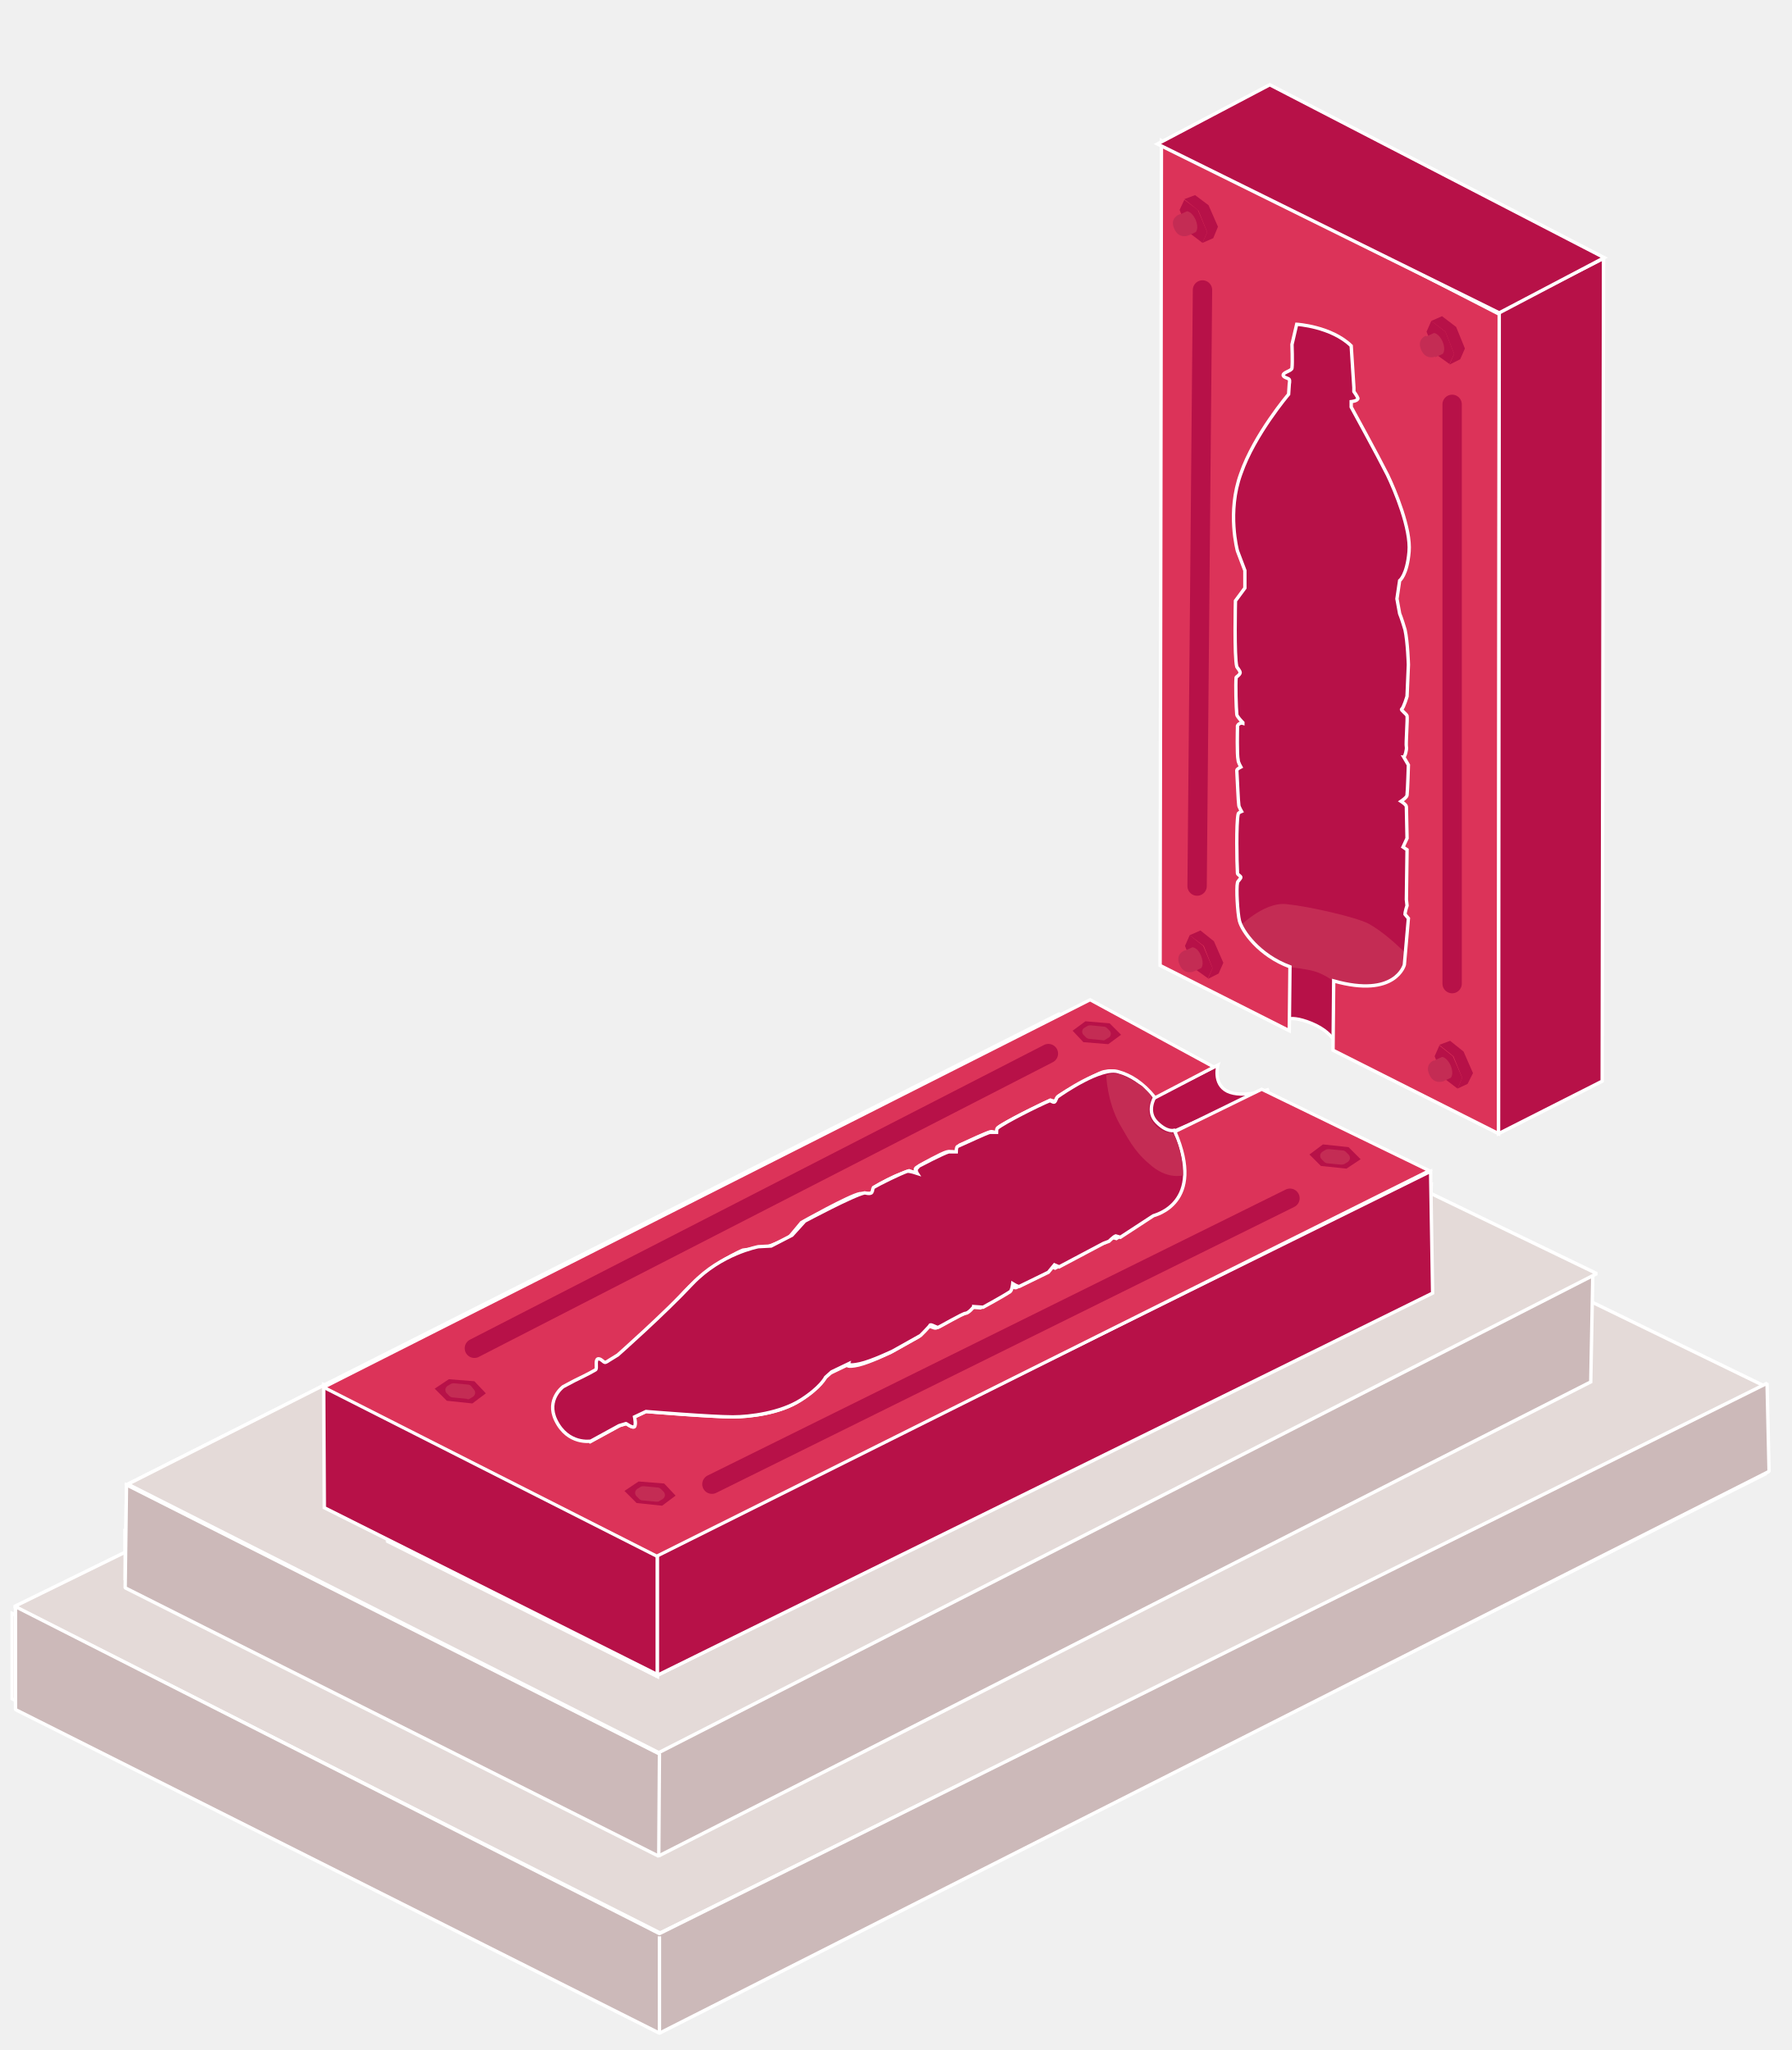
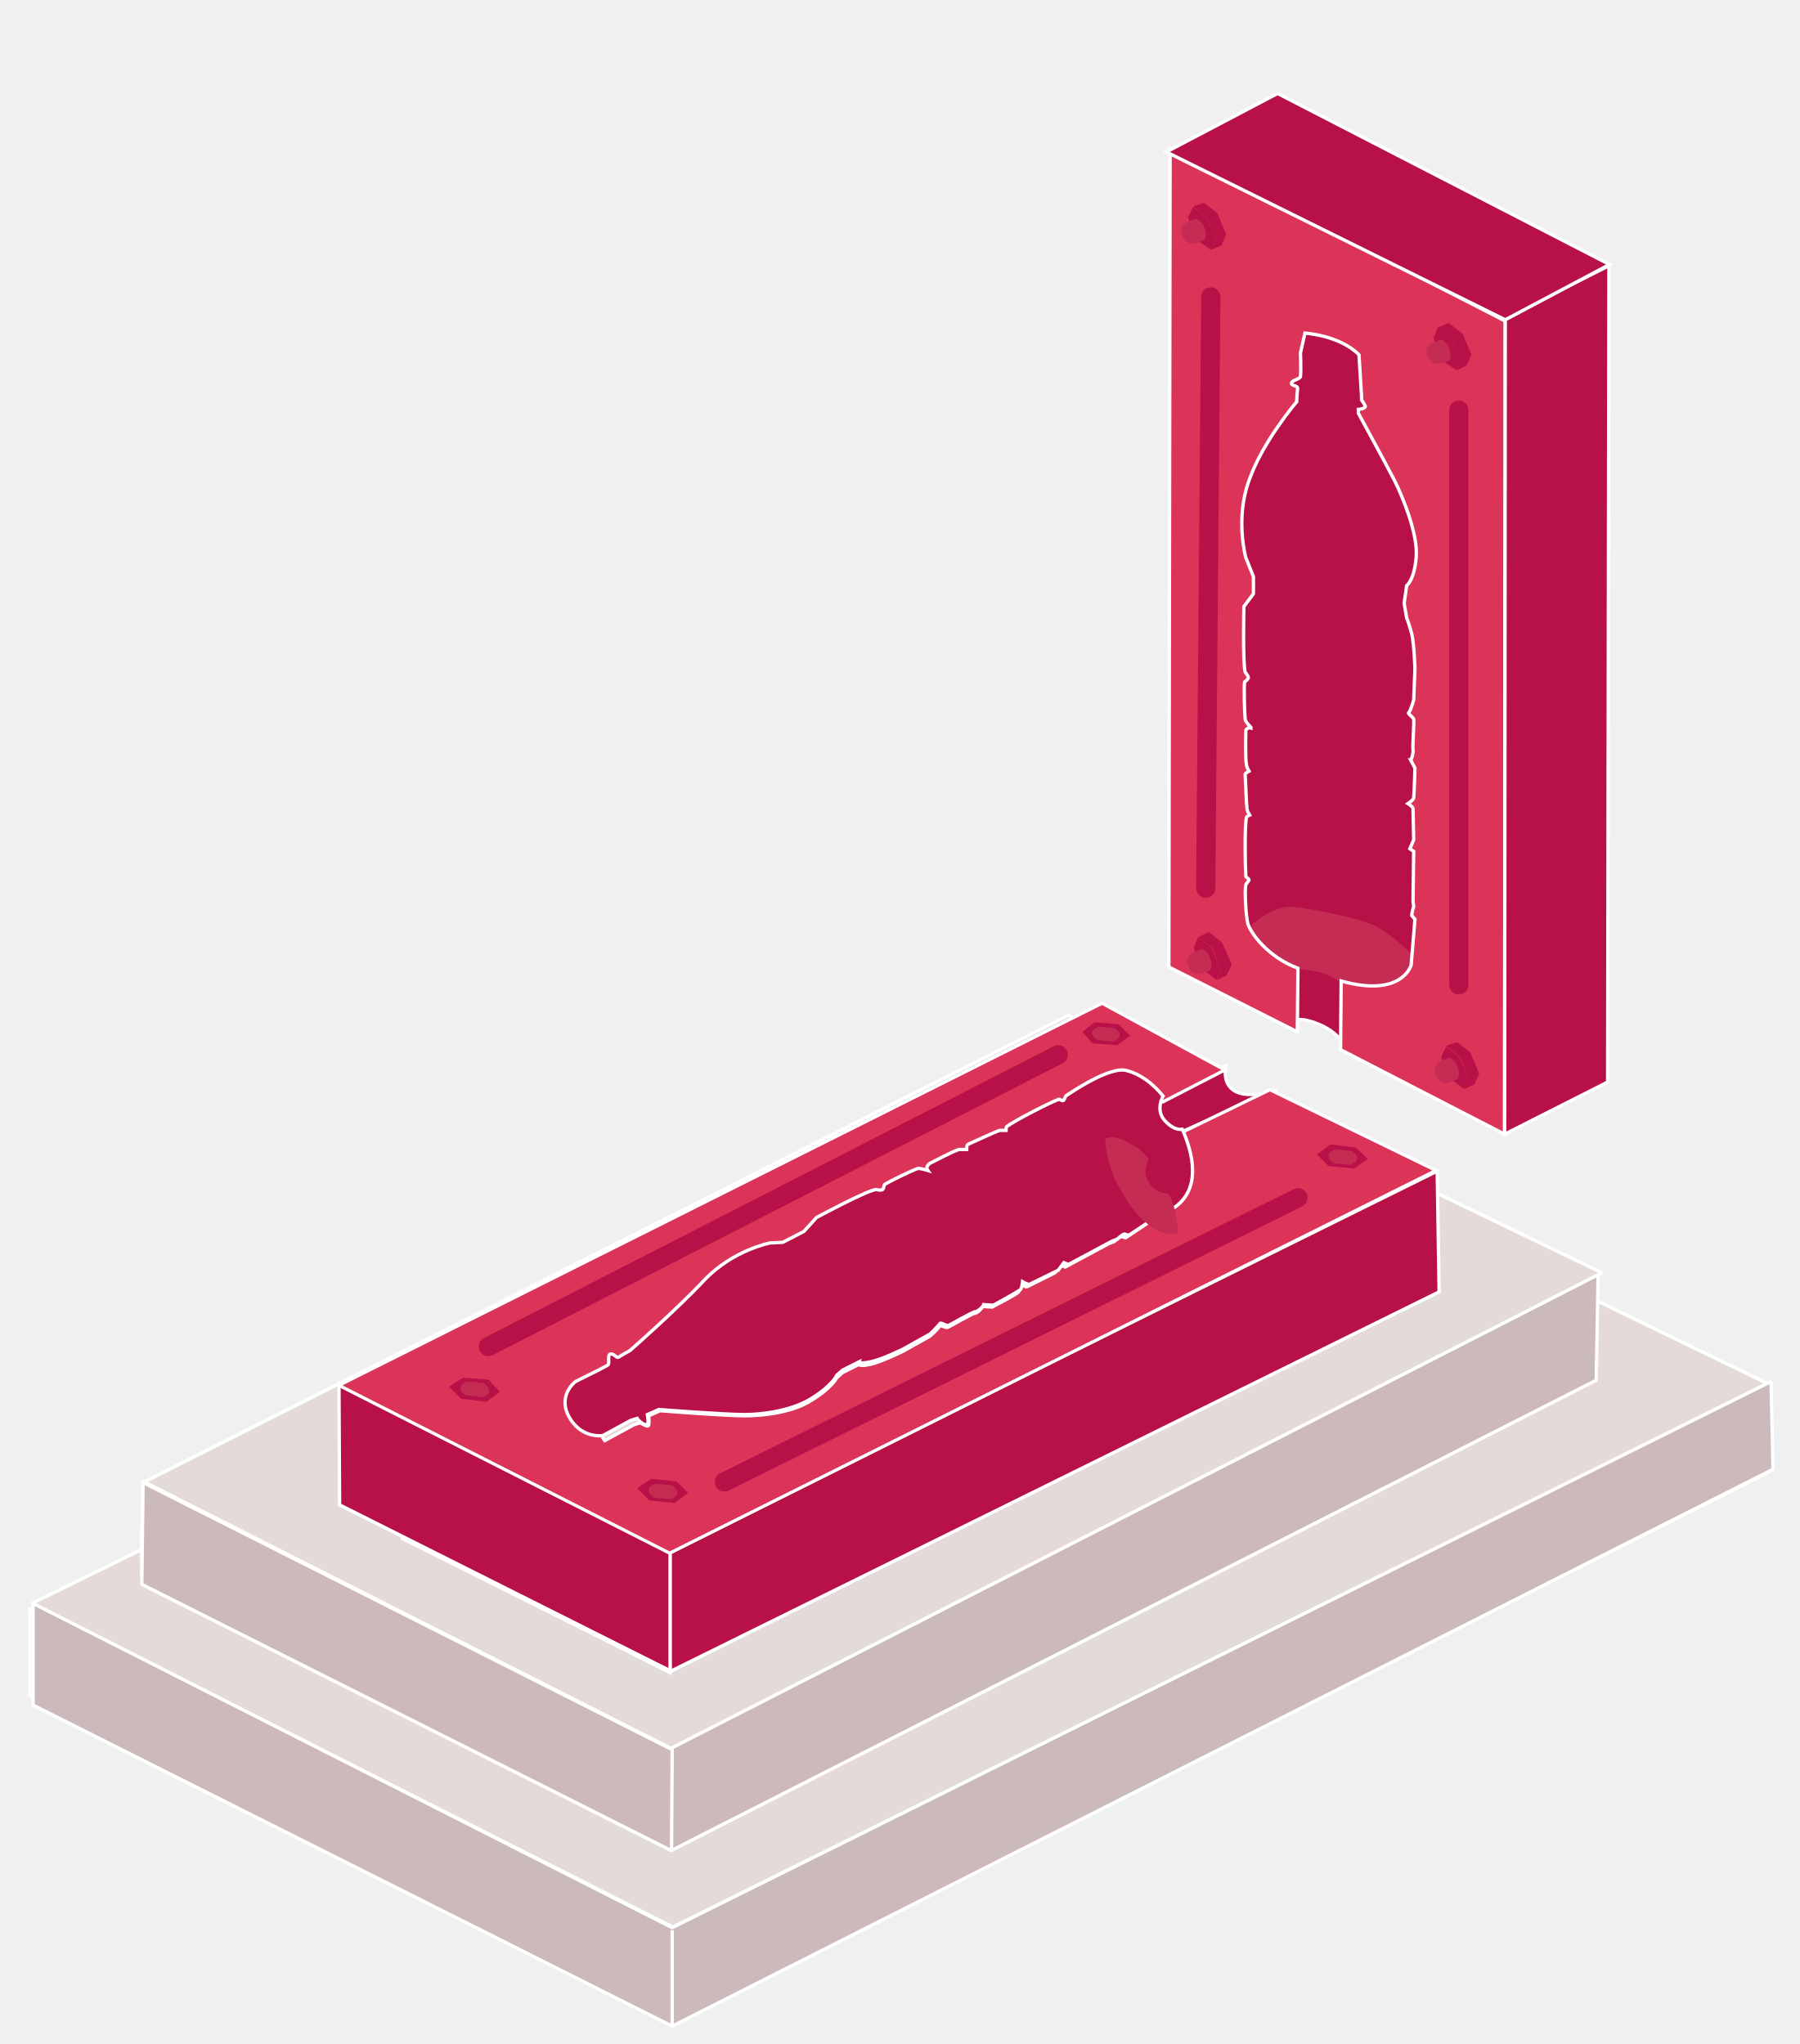
- <svg xmlns="http://www.w3.org/2000/svg" version="1.1" id="Layer_1" x="0px" y="0px" viewBox="0 0 266.2 304.7" style="enable-background:new 0 0 266.2 304.7;" xml:space="preserve">
+ <svg xmlns="http://www.w3.org/2000/svg" version="1.1" id="Layer_1" x="0px" y="0px" viewBox="0 0 283 321.5" style="enable-background:new 0 0 283 321.5;" xml:space="preserve">
  <style type="text/css">
- 	.st0{fill:none;stroke:#FFFFFF;stroke-width:0.5;stroke-linejoin:bevel;stroke-miterlimit:10;}
- 	.st1{fill:#CCB9B9;stroke:#FFFFFF;stroke-width:0.5;stroke-miterlimit:10;}
- 	.st2{fill:#E4DAD8;stroke:#FFFFFF;stroke-width:0.5;stroke-miterlimit:10;}
- 	.st3{fill:#E4DAD8;stroke:#FFFFFF;stroke-width:0.5;stroke-linejoin:bevel;stroke-miterlimit:10;}
- 	.st4{fill:#CCB9B9;stroke:#FFFFFF;stroke-width:0.5;stroke-linejoin:bevel;stroke-miterlimit:10;}
- 	.st5{fill:none;stroke:#FFFFFF;stroke-width:0.5;stroke-miterlimit:10;}
- 	.st6{fill:#DC3359;stroke:#FFFFFF;stroke-width:0.5;stroke-miterlimit:10;}
- 	.st7{fill:#C42C54;stroke:#FFFFFF;stroke-width:0.5;stroke-miterlimit:10;}
- 	.st8{fill:none;stroke:#FFFFFF;stroke-width:0.496;stroke-miterlimit:10;}
- 	.st9{fill:none;stroke:#C42C54;stroke-width:0.496;stroke-miterlimit:10;}
- 	.st10{fill:none;stroke:#B71148;stroke-width:0.496;stroke-linecap:round;stroke-miterlimit:10;}
+ 	.st0{fill:none;stroke:#FFFFFF;stroke-width:0.525;stroke-linejoin:bevel;stroke-miterlimit:10;}
+ 	.st1{fill:#CCB9B9;stroke:#FFFFFF;stroke-width:0.525;stroke-miterlimit:10;}
+ 	.st2{fill:#E4DAD8;stroke:#FFFFFF;stroke-width:0.525;stroke-miterlimit:10;}
+ 	.st3{fill:#E4DAD8;stroke:#FFFFFF;stroke-width:0.525;stroke-linejoin:bevel;stroke-miterlimit:10;}
+ 	.st4{fill:#CCB9B9;stroke:#FFFFFF;stroke-width:0.525;stroke-linejoin:bevel;stroke-miterlimit:10;}
+ 	.st5{fill:none;stroke:#FFFFFF;stroke-width:0.525;stroke-miterlimit:10;}
+ 	.st6{fill:#DC3359;stroke:#FFFFFF;stroke-width:0.525;stroke-miterlimit:10;}
+ 	.st7{fill:#C42C54;stroke:#FFFFFF;stroke-width:0.525;stroke-miterlimit:10;}
+ 	.st8{fill:none;stroke:#FFFFFF;stroke-width:0.521;stroke-miterlimit:10;}
+ 	.st9{fill:none;stroke:#C42C54;stroke-width:0.521;stroke-miterlimit:10;}
+ 	.st10{fill:none;stroke:#B71148;stroke-width:0.521;stroke-linecap:round;stroke-miterlimit:10;}
	.st11{fill:#B71148;}
	.st12{fill:#C42C54;}
- 	.st13{fill:#B71148;stroke:#FFFFFF;stroke-width:0.5;stroke-miterlimit:10;}
- 	.st14{fill:#B71148;stroke:#FFFFFF;stroke-width:0.479;stroke-miterlimit:10;}
- 	.st15{fill:#DC3359;stroke:#FFFFFF;stroke-width:0.479;stroke-miterlimit:10;}
- 	.st16{fill:none;stroke:#B71148;stroke-width:2.877;stroke-linecap:round;stroke-miterlimit:10;}
+ 	.st13{fill:#B71148;stroke:#FFFFFF;stroke-width:0.525;stroke-miterlimit:10;}
+ 	.st14{fill:#B71148;stroke:#FFFFFF;stroke-width:0.503;stroke-miterlimit:10;}
+ 	.st15{fill:#DC3359;stroke:#FFFFFF;stroke-width:0.503;stroke-miterlimit:10;}
+ 	.st16{fill:none;stroke:#B71148;stroke-width:3.021;stroke-linecap:round;stroke-miterlimit:10;}
</style>
  <g>
    <g>
-       <line class="st0" x1="97.6" y1="279.9" x2="97.5" y2="295.1" />
-       <polygon class="st1" points="18.6,234.7 98.3,275.2 233.6,207 233.9,191.3 158.5,156.9 18.6,227.4   " />
-       <polygon class="st1" points="18.6,236 18.8,220.7 98.4,259.7 98.1,275.1   " />
-       <polygon class="st1" points="1.8,239.8 1.8,252.5 98.8,301.4 262.3,219.1 262.1,206 98.6,287.3   " />
-       <path class="st2" d="M19,220.6c0,0,79.4,39.1,79.5,39l135.2-68.3l-79.9-38.6L19,220.6z" />
-       <polygon class="st3" points="98.1,287.3 262.4,206.1 165.2,158.8 2.1,238.8   " />
-       <polygon class="st1" points="18.6,234.7 98,275.8 236.4,205.4 236.7,189.7 158.5,156.9 18.6,227.4   " />
-       <polygon class="st4" points="18.6,236 18.8,220.7 98,260.7 97.9,275.9   " />
-       <polygon class="st4" points="2.3,238.8 2.3,254.1 98,302.2 262.9,218.7 262.6,205.6 98,287.4   " />
-       <path class="st3" d="M19,220.6l78.9,39.9l139.4-71.2l-79.9-38.6L19,220.6z" />
-       <line class="st5" x1="98" y1="287.8" x2="98" y2="302.1" />
+       <line class="st0" x1="105.3" y1="295.3" x2="105.2" y2="311.3" />
+       <polygon class="st1" points="22.3,247.9 106,290.4 248.1,218.8 248.4,202.3 169.2,166.2 22.3,240.2   " />
+       <polygon class="st1" points="22.3,249.2 22.5,233.2 106.1,274.1 105.8,290.3   " />
+       <polygon class="st1" points="4.7,253.2 4.7,266.6 106.5,317.9 278.2,231.5 278,217.7 106.3,303.1   " />
+       <path class="st2" d="M22.7,233.1c0,0,83.4,41.1,83.5,40.9l142-71.7l-83.9-40.5L22.7,233.1z" />
+       <polygon class="st3" points="105.8,303.1 278.3,217.8 176.2,168.2 5,252.2   " />
+       <polygon class="st1" points="22.3,247.9 105.7,291 251,217.1 251.3,200.6 169.2,166.2 22.3,240.2   " />
+       <polygon class="st4" points="22.3,249.2 22.5,233.2 105.7,275.2 105.6,291.1   " />
+       <polygon class="st4" points="5.2,252.2 5.2,268.2 105.7,318.7 278.8,231.1 278.5,217.3 105.7,303.2   " />
+       <path class="st3" d="M22.7,233.1l82.8,41.9l146.4-74.8l-83.9-40.5L22.7,233.1z" />
+       <line class="st5" x1="105.7" y1="303.6" x2="105.7" y2="318.6" />
    </g>
-     <polygon class="st6" points="57.6,229.1 97.7,249.2 97.7,230.8 56.8,210.9  " />
-     <polygon class="st7" points="97.7,249 212,192.1 212.7,176.1 97.8,230.9  " />
-     <line class="st8" x1="56.8" y1="210.8" x2="169.4" y2="153.3" />
-     <line class="st9" x1="99.7" y1="226" x2="200.9" y2="178.4" />
-     <path class="st10" d="M69,209.1c-0.7-1.3,98.4-52.2,98.4-52.2" />
+     <polygon class="st6" points="63.3,242 105.4,263.1 105.4,243.8 62.4,222.9  " />
+     <polygon class="st7" points="105.4,262.9 225.4,203.1 226.1,186.3 105.5,243.9  " />
+     <line class="st8" x1="62.4" y1="222.8" x2="180.7" y2="162.4" />
+     <line class="st9" x1="107.5" y1="238.7" x2="213.7" y2="188.8" />
+     <path class="st10" d="M75.2,221c-0.7-1.4,103.3-54.8,103.3-54.8" />
    <g>
-       <polygon class="st11" points="96.7,226.1 98.8,224.7 97,222.9 93.2,222.5 91.2,224 92.9,225.8   " />
-       <path class="st12" d="M96.4,225.4l0.5-0.3c0.4-0.3,0.4-0.8,0.1-1.1l-0.4-0.4c-0.1-0.1-0.3-0.2-0.4-0.2l-2.1-0.2    c-0.2,0-0.3,0-0.5,0.1l-0.5,0.3c-0.4,0.3-0.4,0.8-0.1,1.1l0.4,0.4c0.1,0.1,0.3,0.2,0.4,0.2l2.1,0.2    C96,225.5,96.2,225.5,96.4,225.4z" />
+       <polygon class="st11" points="104.3,238.8 106.5,237.4 104.6,235.5 100.6,235.1 98.5,236.6 100.3,238.5   " />
+       <path class="st12" d="M104,238.1l0.5-0.3c0.4-0.3,0.4-0.8,0.1-1.2l-0.4-0.4c-0.1-0.1-0.3-0.2-0.4-0.2l-2.2-0.2    c-0.2,0-0.3,0-0.5,0.1l-0.5,0.3c-0.4,0.3-0.4,0.8-0.1,1.2l0.4,0.4c0.1,0.1,0.3,0.2,0.4,0.2l2.2,0.2    C103.6,238.2,103.8,238.2,104,238.1z" />
    </g>
    <g>
-       <polygon class="st11" points="200.5,176 202.5,174.5 200.8,172.7 197,172.4 194.9,173.8 196.7,175.6   " />
-       <path class="st12" d="M200.1,175.2l0.5-0.3c0.4-0.3,0.4-0.8,0.1-1.1l-0.4-0.4c-0.1-0.1-0.3-0.2-0.4-0.2l-2.1-0.2    c-0.2,0-0.3,0-0.5,0.1l-0.5,0.3c-0.4,0.3-0.4,0.8-0.1,1.1l0.4,0.4c0.1,0.1,0.3,0.2,0.4,0.2l2.1,0.2    C199.8,175.4,199.9,175.3,200.1,175.2z" />
+       <polygon class="st11" points="213.3,186.2 215.4,184.7 213.6,182.8 209.6,182.4 207.4,183.9 209.3,185.8   " />
+       <path class="st12" d="M212.9,185.4l0.5-0.3c0.4-0.3,0.4-0.8,0.1-1.2l-0.4-0.4c-0.1-0.1-0.3-0.2-0.4-0.2l-2.2-0.2    c-0.2,0-0.3,0-0.5,0.1l-0.5,0.3c-0.4,0.3-0.4,0.8-0.1,1.2l0.4,0.4c0.1,0.1,0.3,0.2,0.4,0.2l2.2,0.2    C212.6,185.6,212.7,185.5,212.9,185.4z" />
    </g>
    <g>
-       <polygon class="st11" points="78.5,211.5 80.5,210.2 78.8,208.4 75.2,208.1 73.2,209.5 74.9,211.2   " />
-       <path class="st12" d="M78.1,210.9l0.5-0.3c0.3-0.2,0.4-0.7,0.1-1l-0.4-0.4c-0.1-0.1-0.3-0.2-0.4-0.2l-2-0.2c-0.2,0-0.3,0-0.5,0.1    l-0.5,0.3c-0.3,0.2-0.4,0.7-0.1,1l0.4,0.4c0.1,0.1,0.3,0.2,0.4,0.2l2,0.2C77.9,211,78,210.9,78.1,210.9z" />
+       <polygon class="st11" points="85.2,223.5 87.3,222.1 85.5,220.2 81.7,219.9 79.6,221.4 81.4,223.2   " />
+       <path class="st12" d="M84.8,222.9l0.5-0.3c0.3-0.2,0.4-0.7,0.1-1.1l-0.4-0.4c-0.1-0.1-0.3-0.2-0.4-0.2l-2.1-0.2    c-0.2,0-0.3,0-0.5,0.1l-0.5,0.3c-0.3,0.2-0.4,0.7-0.1,1.1l0.4,0.4c0.1,0.1,0.3,0.2,0.4,0.2l2.1,0.2    C84.6,223,84.7,222.9,84.8,222.9z" />
    </g>
-     <polygon class="st13" points="48.2,224.1 97.7,248.9 97.7,230.8 48.1,205.8  " />
-     <polygon class="st13" points="97.7,249 212.9,192.2 212.6,174.1 97.7,230.9  " />
-     <path class="st14" d="M170.9,163.4l10.1-5.1c0,0-0.8,2.8,1.4,3.9c2.3,1.1,6.2-0.3,6.2-0.3l-13.8,6.1c0,0-0.7,1-2.9-0.7   C169.8,165.6,170.9,163.4,170.9,163.4z" />
+     <polygon class="st13" points="53.4,236.7 105.4,262.8 105.4,243.8 53.3,217.5  " />
+     <polygon class="st13" points="105.4,262.9 226.3,203.2 226,184.2 105.4,243.9  " />
+     <path class="st14" d="M182.2,173l10.6-5.4c0,0-0.8,2.9,1.5,4.1c2.4,1.2,6.5-0.3,6.5-0.3l-14.5,6.4c0,0-0.7,1.1-3-0.7   C181.1,175.3,182.2,173,182.2,173z" />
    <g>
-       <path class="st15" d="M187.5,161.9l-13.3,6.5c3.9,10.3-3.2,12.4-3.4,12.5l-4.9,3.2l-0.7-0.2c-0.3,0.1-1,0.8-1,0.8l-0.8,0.3    l-6.6,3.5l-0.7-0.3l-0.9,1.1l-4.2,2.1c-0.2,0.1-1-0.4-1-0.4s-0.1,1-0.4,1.2c-0.8,0.6-3.9,2.2-3.9,2.2l-1.4-0.1c0,0.2-0.8,1-1.2,1    c-0.3,0-3.7,2-4,2.1c-0.3,0.1-1.2-0.5-1.2-0.2c0,0.3-1.4,1.5-1.4,1.5l-4.1,2.3c0,0-3.1,1.5-4.8,1.9c-1.8,0.4-1.7,0-1.7,0l-2.5,1.2    l-0.9,0.8c0,0-0.8,1.5-3.7,3.3c-2.9,1.9-7.4,2.4-10,2.4c-3.2,0-12.8-0.8-12.8-0.8l-1.7,0.8c0,0,0.2,1.4-0.1,1.5    c-0.3,0.1-1.1-0.5-1.1-0.5l-1,0.3l-4.4,2.4c0,0-0.9-1-2.7-4.6c-1.5-3-1.3-3.4-1.3-3.4l1.7-0.8c0,0,2.3-1,3.1-1.6    c0.3-0.2-0.1,0.6,0.3,0.4c0.3-0.2,0.8,0.5,1,0.5s0.6-0.3,0.6-0.3l1.3-0.8c0,0,5.8-7.3,10-11.7c4.2-4.4,8.7-6.2,8.7-6.2l3.7-0.5    l3-1.2l2-2.4c0,0,7.1-4,8.7-4.3c0.2,0,1.5,0.1,1.8-0.1s0.2-0.7,0.3-0.8c1-0.7,3-1.7,3.9-2c0.3-0.1,1.3-0.5,1.3-0.5l1.5,0.5    c-0.2-0.2-0.8-0.6-0.5-0.9c0.1-0.1,0.5-0.3,0.6-0.4c0,0,3.2-1.8,4-2c0.3-0.1,1.7,0.1,1.7,0.1s0-1,0.2-1.1c1.5-0.7,3.9-1.8,4.6-2    c0.2-0.1,1.2,0.3,1.2,0.3s-0.2-0.8-0.1-0.9c1.1-0.9,7.8-4.1,7.8-4.1s0.6,0.2,0.7,0.2c0.2-0.5,0.4-0.7,0.5-0.8    c0.6-0.4,5.5-3.3,6.7-3.6c1.6-0.3,2.4-0.5,7.2,4.1l9.2-4.8l-18.4-10L48.1,206.2l49.5,25.1L212.4,174L187.5,161.9z" />
+       <path class="st15" d="M199.7,171.4l-14,6.8c4.1,10.8-3.4,13-3.6,13.1l-5.1,3.4l-0.7-0.2c-0.3,0.1-1.1,0.8-1.1,0.8l-0.8,0.3    l-6.9,3.7l-0.7-0.3l-0.9,1.2l-4.4,2.2c-0.2,0.1-1-0.4-1-0.4s-0.1,1-0.4,1.3c-0.8,0.6-4.1,2.3-4.1,2.3l-1.5-0.1    c0,0.2-0.8,1.1-1.3,1.1c-0.3,0-3.9,2.1-4.2,2.2c-0.3,0.1-1.3-0.5-1.3-0.2s-1.5,1.6-1.5,1.6l-4.3,2.4c0,0-3.3,1.6-5,2    c-1.9,0.4-1.8,0-1.8,0l-2.6,1.3l-0.9,0.8c0,0-0.8,1.6-3.9,3.5c-3,2-7.8,2.5-10.5,2.5c-3.4,0-13.4-0.8-13.4-0.8l-1.8,0.8    c0,0,0.2,1.5-0.1,1.6c-0.3,0.1-1.2-0.5-1.2-0.5l-1,0.3l-4.6,2.5c0,0-0.9-1.1-2.8-4.8c-1.6-3.2-1.4-3.6-1.4-3.6l1.8-0.8    c0,0,2.4-1.1,3.3-1.7c0.3-0.2-0.1,0.6,0.3,0.4c0.3-0.2,0.8,0.5,1.1,0.5c0.2,0,0.6-0.3,0.6-0.3l1.4-0.8c0,0,6.1-7.7,10.5-12.3    c4.4-4.6,9.1-6.5,9.1-6.5l3.9-0.5l3.2-1.3l2.1-2.5c0,0,7.5-4.2,9.1-4.5c0.2,0,1.6,0.1,1.9-0.1c0.3-0.2,0.2-0.7,0.3-0.8    c1.1-0.7,3.1-1.8,4.1-2.1c0.3-0.1,1.4-0.5,1.4-0.5l1.6,0.5c-0.2-0.2-0.8-0.6-0.5-0.9c0.1-0.1,0.5-0.3,0.6-0.4c0,0,3.4-1.9,4.2-2.1    c0.3-0.1,1.8,0.1,1.8,0.1s0-1.1,0.2-1.2c1.6-0.7,4.1-1.9,4.8-2.1c0.2-0.1,1.3,0.3,1.3,0.3s-0.2-0.8-0.1-0.9    c1.2-0.9,8.2-4.3,8.2-4.3s0.6,0.2,0.7,0.2c0.2-0.5,0.4-0.7,0.5-0.8c0.6-0.4,5.8-3.5,7-3.8c1.7-0.3,2.5-0.5,7.6,4.3l9.7-5    l-19.3-10.5L53.3,217.9l52,26.4l120.5-60.2L199.7,171.4z" />
    </g>
-     <line class="st16" x1="105.8" y1="220.6" x2="191.7" y2="178.1" />
-     <line class="st16" x1="70.5" y1="200.4" x2="155.8" y2="156.6" />
+     <line class="st16" x1="113.9" y1="233.1" x2="204.1" y2="188.4" />
+     <line class="st16" x1="76.8" y1="211.8" x2="166.4" y2="165.9" />
    <g>
-       <polygon class="st11" points="164.7,155.2 166.6,153.8 164.9,152.1 161.3,151.8 159.4,153.2 161,154.9   " />
-       <path class="st12" d="M164.3,154.5l0.5-0.3c0.3-0.2,0.4-0.7,0.1-1l-0.4-0.4c-0.1-0.1-0.3-0.2-0.4-0.2l-2-0.2c-0.2,0-0.3,0-0.5,0.1    l-0.5,0.3c-0.3,0.2-0.4,0.7-0.1,1l0.4,0.4c0.1,0.1,0.3,0.2,0.4,0.2l2,0.2C164,154.7,164.2,154.6,164.3,154.5z" />
+       <polygon class="st11" points="175.7,164.4 177.7,162.9 175.9,161.1 172.1,160.8 170.2,162.3 171.8,164.1   " />
+       <path class="st12" d="M175.3,163.7l0.5-0.3c0.3-0.2,0.4-0.7,0.1-1.1l-0.4-0.4c-0.1-0.1-0.3-0.2-0.4-0.2l-2.1-0.2    c-0.2,0-0.3,0-0.5,0.1l-0.5,0.3c-0.3,0.2-0.4,0.7-0.1,1.1l0.4,0.4c0.1,0.1,0.3,0.2,0.4,0.2l2.1,0.2    C175,163.9,175.2,163.8,175.3,163.7z" />
    </g>
    <g>
-       <polygon class="st11" points="200.1,173.7 202.2,172.3 200.4,170.5 196.6,170.1 194.6,171.6 196.3,173.3   " />
-       <path class="st12" d="M199.8,173l0.5-0.3c0.4-0.3,0.4-0.8,0.1-1.1l-0.4-0.4c-0.1-0.1-0.3-0.2-0.4-0.2l-2.1-0.2    c-0.2,0-0.3,0-0.5,0.1l-0.5,0.3c-0.4,0.3-0.4,0.8-0.1,1.1l0.4,0.4c0.1,0.1,0.3,0.2,0.4,0.2l2.1,0.2    C199.4,173.1,199.6,173.1,199.8,173z" />
+       <polygon class="st11" points="212.9,183.8 215.1,182.3 213.2,180.5 209.2,180 207.1,181.6 208.9,183.4   " />
+       <path class="st12" d="M212.6,183.1l0.5-0.3c0.4-0.3,0.4-0.8,0.1-1.2l-0.4-0.4c-0.1-0.1-0.3-0.2-0.4-0.2l-2.2-0.2    c-0.2,0-0.3,0-0.5,0.1l-0.5,0.3c-0.4,0.3-0.4,0.8-0.1,1.2l0.4,0.4c0.1,0.1,0.3,0.2,0.4,0.2l2.2,0.2    C212.2,183.2,212.4,183.2,212.6,183.1z" />
    </g>
    <g>
-       <polygon class="st11" points="98.4,223.8 100.4,222.3 98.7,220.5 94.9,220.2 92.8,221.6 94.6,223.4   " />
-       <path class="st12" d="M98,223.1l0.5-0.3c0.4-0.3,0.4-0.8,0.1-1.1l-0.4-0.4c-0.1-0.1-0.3-0.2-0.4-0.2l-2.1-0.2    c-0.2,0-0.3,0-0.5,0.1l-0.5,0.3c-0.4,0.3-0.4,0.8-0.1,1.1l0.4,0.4c0.1,0.1,0.3,0.2,0.4,0.2l2.1,0.2    C97.7,223.2,97.9,223.2,98,223.1z" />
+       <polygon class="st11" points="106.1,236.4 108.2,234.8 106.4,233 102.4,232.6 100.2,234.1 102.1,236   " />
+       <path class="st12" d="M105.7,235.7l0.5-0.3c0.4-0.3,0.4-0.8,0.1-1.2l-0.4-0.4c-0.1-0.1-0.3-0.2-0.4-0.2l-2.2-0.2    c-0.2,0-0.3,0-0.5,0.1l-0.5,0.3c-0.4,0.3-0.4,0.8-0.1,1.2l0.4,0.4c0.1,0.1,0.3,0.2,0.4,0.2l2.2,0.2    C105.4,235.8,105.6,235.8,105.7,235.7z" />
    </g>
    <g>
-       <polygon class="st11" points="70.2,208.6 72.2,207.1 70.5,205.3 66.7,205 64.6,206.4 66.4,208.2   " />
-       <path class="st12" d="M69.8,207.9l0.5-0.3c0.4-0.3,0.4-0.8,0.1-1.1L70,206c-0.1-0.1-0.3-0.2-0.4-0.2l-2.1-0.2    c-0.2,0-0.3,0-0.5,0.1l-0.5,0.3c-0.4,0.3-0.4,0.8-0.1,1.1l0.4,0.4c0.1,0.1,0.3,0.2,0.4,0.2l2.1,0.2C69.5,208,69.7,208,69.8,207.9z    " />
+       <polygon class="st11" points="76.5,220.5 78.6,218.9 76.8,217 72.8,216.7 70.6,218.1 72.5,220   " />
+       <path class="st12" d="M76.1,219.7l0.5-0.3c0.4-0.3,0.4-0.8,0.1-1.2l-0.4-0.5c-0.1-0.1-0.3-0.2-0.4-0.2l-2.2-0.2    c-0.2,0-0.3,0-0.5,0.1l-0.5,0.3c-0.4,0.3-0.4,0.8-0.1,1.2l0.4,0.4c0.1,0.1,0.3,0.2,0.4,0.2l2.2,0.2    C75.8,219.8,76,219.8,76.1,219.7z" />
    </g>
    <g>
-       <path class="st14" d="M177.9,145.9l12.5,6.2c0,0,0.6-1.6,4.5,0s4.1,4.3,4.1,4.3l23,11.6l-1.2-118.9l-43.2-24L177.9,145.9z" />
-       <path class="st12" d="M183.7,138.2c0,0,1.8,1.7,3.1,3.2s2.7,2.2,2.7,2.2s4.6,0.2,6.5,1s3.1,1.9,3.2,2.6c0,0.3,1.4,0.2,1.4,0.2    s6.5-0.1,10-3c0.2-0.2,0.3-0.4,0.3-0.6c0,0-3.9-4.5-7.5-6.5c-1.9-1-9-2.6-12.1-2.9C187.7,133.9,183.7,138.2,183.7,138.2z" />
-       <path class="st6" d="M222.7,168.5l0.1-121.8l-50.2-25.8l-0.2,122.6l19.2,9.7l0.1-9.5c-4.6-1.7-7.1-5.3-7.5-6.8    c-0.3-1.2-0.5-4.9-0.3-5.7c0-0.2,0.5-0.6,0.5-0.8s-0.5-0.4-0.5-0.6c-0.1-1.6-0.2-7.4,0.1-8.8c0-0.2,0.5-0.4,0.5-0.4    s-0.4-0.7-0.4-0.9c-0.1-0.7-0.2-3.5-0.3-5.2c0-0.2,0.6-0.5,0.6-0.5s-0.4-0.7-0.4-1c-0.2-0.8-0.1-4.8-0.1-4.8c0-0.1,0-0.2,0-0.3    c0.1-0.3,0.5-0.5,0.8-0.4v-0.1c0,0-0.9-0.9-0.9-1.2c-0.1-1-0.2-4.4-0.1-5.5c0-0.1,0.5-0.3,0.6-0.7c0-0.3-0.4-0.7-0.5-0.9    c-0.4-1.5-0.2-9.8-0.2-9.8l1.4-1.9v-2.6l-1.1-2.9c0,0-1.6-5.8,0.5-11.5c2-5.8,7.1-11.8,7.1-11.8l0.1-1.5c0,0,0.1-0.5,0-0.7    s-1-0.3-0.9-0.7s1.3-0.6,1.3-1c0.1-0.9,0-3.5,0-3.5l0.7-3c0,0,5.1,0.3,8.1,3.2l0.4,6.2v0.6c0,0,0.5,0.7,0.6,1c0,0.4-1,0.5-1,0.5    v0.8c0,0,4,7.3,5.4,10.1c1.1,2.3,3.5,8,3.2,11.4c-0.3,3.5-1.4,4.3-1.4,4.3l-0.4,2.7l0.4,2.2c0,0,0.3,0.7,0.8,2.4    c0.4,1.8,0.5,5.2,0.5,5.2l-0.2,4.7c0,0-0.5,1.7-0.8,1.9c-0.2,0.1,0.7,0.7,0.8,1s-0.2,4.2-0.1,4.6c0.1,0.3-0.2,1.5-0.4,1.5l0.7,1.2    c0,0-0.1,3.5-0.2,4.5c0,0.3-0.9,0.9-0.9,0.9s0.8,0.5,0.8,0.8l0.1,4.7l-0.6,1.3l0.6,0.4l-0.1,7.4l0.1,0.9c0,0-0.3,0.9-0.3,1.3    l0.5,0.6l-0.6,6.9c0,0-1.3,5-10.5,2.4l-0.1,10.3L222.7,168.5z" />
-       <line class="st16" x1="177.9" y1="131.7" x2="178.7" y2="43.1" />
-       <line class="st16" x1="215.8" y1="146.2" x2="215.8" y2="60.1" />
-       <polygon class="st13" points="222.8,46.3 222.7,168.5 238.1,160.7 238.3,38.4   " />
-       <polygon class="st13" points="172,21.4 222.8,46.5 238.4,38.3 188.7,12.6   " />
+       <path class="st14" d="M189.6,154.6l13.1,6.5c0,0,0.6-1.7,4.7,0c4.1,1.7,4.3,4.5,4.3,4.5l24.1,12.2L234.6,53l-45.4-25.2    L189.6,154.6z" />
+       <path class="st12" d="M195.7,146.5c0,0,1.9,1.8,3.3,3.4s2.8,2.3,2.8,2.3s4.8,0.2,6.8,1.1c2,0.8,3.3,2,3.4,2.7    c0,0.3,1.5,0.2,1.5,0.2s6.8-0.1,10.5-3.1c0.2-0.2,0.3-0.4,0.3-0.6c0,0-4.1-4.7-7.9-6.8c-2-1.1-9.5-2.7-12.7-3    C199.9,142,195.7,146.5,195.7,146.5z" />
+       <path class="st6" d="M236.6,178.4l0.1-127.9L184,23.4l-0.2,128.7l20.2,10.2l0.1-10c-4.8-1.8-7.5-5.6-7.9-7.1    c-0.3-1.3-0.5-5.1-0.3-6c0-0.2,0.5-0.6,0.5-0.8c0-0.2-0.5-0.4-0.5-0.6c-0.1-1.7-0.2-7.8,0.1-9.2c0-0.2,0.5-0.4,0.5-0.4    s-0.4-0.7-0.4-0.9c-0.1-0.7-0.2-3.7-0.3-5.5c0-0.2,0.6-0.5,0.6-0.5s-0.4-0.7-0.4-1.1c-0.2-0.8-0.1-5-0.1-5c0-0.1,0-0.2,0-0.3    c0.1-0.3,0.5-0.5,0.8-0.4v-0.1c0,0-0.9-0.9-0.9-1.3c-0.1-1.1-0.2-4.6-0.1-5.8c0-0.1,0.5-0.3,0.6-0.7c0-0.3-0.4-0.7-0.5-0.9    c-0.4-1.6-0.2-10.3-0.2-10.3l1.5-2v-2.7l-1.2-3c0,0-1.7-6.1,0.5-12.1c2.1-6.1,7.5-12.4,7.5-12.4l0.1-1.6c0,0,0.1-0.5,0-0.7    c-0.1-0.2-1.1-0.3-0.9-0.7c0.1-0.4,1.4-0.6,1.4-1c0.1-0.9,0-3.7,0-3.7l0.7-3.1c0,0,5.4,0.3,8.5,3.4l0.4,6.5v0.6c0,0,0.5,0.7,0.6,1    c0,0.4-1.1,0.5-1.1,0.5V65c0,0,4.2,7.7,5.7,10.6c1.2,2.4,3.7,8.4,3.4,12c-0.3,3.7-1.5,4.5-1.5,4.5l-0.4,2.8l0.4,2.3    c0,0,0.3,0.7,0.8,2.5c0.4,1.9,0.5,5.5,0.5,5.5l-0.2,4.9c0,0-0.5,1.8-0.8,2c-0.2,0.1,0.7,0.7,0.8,1c0.1,0.3-0.2,4.4-0.1,4.8    c0.1,0.3-0.2,1.6-0.4,1.6l0.7,1.3c0,0-0.1,3.7-0.2,4.7c0,0.3-0.9,0.9-0.9,0.9s0.8,0.5,0.8,0.8l0.1,4.9l-0.6,1.4l0.6,0.4l-0.1,7.8    l0.1,0.9c0,0-0.3,0.9-0.3,1.4l0.5,0.6l-0.6,7.2c0,0-1.4,5.2-11,2.5l-0.1,10.8L236.6,178.4z" />
+       <line class="st16" x1="189.6" y1="139.7" x2="190.4" y2="46.7" />
+       <line class="st16" x1="229.4" y1="154.9" x2="229.4" y2="64.5" />
+       <polygon class="st13" points="236.7,50 236.6,178.4 252.8,170.2 253,41.8   " />
+       <polygon class="st13" points="183.4,23.9 236.7,50.3 253.1,41.6 200.9,14.7   " />
      <g>
        <g>
-           <polygon class="st11" points="176,29.7 178,31.2 179.4,34.5 178.7,36.1 176.6,34.5 175.3,31.2     " />
-           <polygon class="st11" points="178.7,36.1 180.3,35.4 181,33.7 179.6,30.5 177.6,29 176,29.6 178.1,31.3 179.4,34.5     " />
+           <polygon class="st11" points="187.6,32.6 189.7,34.2 191.2,37.7 190.4,39.3 188.2,37.7 186.8,34.2     " />
+           <polygon class="st11" points="190.4,39.3 192.1,38.6 192.8,36.8 191.4,33.5 189.3,31.9 187.6,32.5 189.8,34.3 191.2,37.7           " />
        </g>
        <g>
-           <path class="st12" d="M176.6,35l1.1-0.5c0,0,0.5-0.5,0-1.8c-0.6-1.3-1.3-1.3-1.3-1.3l-1.1,0.5L176.6,35z" />
-           <path class="st12" d="M175.2,31.9c0.4-0.2,1,0.4,1.4,1.2s0.3,1.7,0,1.8c-0.4,0.2-0.9-0.4-1.3-1.2      C174.9,32.9,174.9,32.1,175.2,31.9z" />
-           <path class="st12" d="M176.6,35c0,0-1.4,0.6-2.1-1s0.7-2.1,0.7-2.1" />
+           <path class="st12" d="M188.2,38.2l1.2-0.5c0,0,0.5-0.5,0-1.9c-0.6-1.4-1.4-1.4-1.4-1.4l-1.2,0.5L188.2,38.2z" />
+           <path class="st12" d="M186.7,34.9c0.4-0.2,1.1,0.4,1.5,1.3c0.4,0.8,0.3,1.8,0,1.9c-0.4,0.2-0.9-0.4-1.4-1.3      C186.4,36,186.4,35.1,186.7,34.9z" />
+           <path class="st12" d="M188.2,38.2c0,0-1.5,0.6-2.2-1c-0.7-1.7,0.7-2.2,0.7-2.2" />
        </g>
      </g>
      <g>
        <g>
-           <polygon class="st11" points="212.7,47.7 214.8,49.3 216.1,52.6 215.4,54.1 213.3,52.6 212,49.3     " />
-           <polygon class="st11" points="215.4,54.2 217,53.4 217.7,51.8 216.4,48.6 214.3,47 212.7,47.7 214.8,49.3 216.1,52.6     " />
+           <polygon class="st11" points="226.1,51.5 228.3,53.2 229.7,56.7 229,58.2 226.7,56.7 225.4,53.2     " />
+           <polygon class="st11" points="229,58.3 230.6,57.5 231.4,55.8 230,52.5 227.8,50.8 226.1,51.5 228.3,53.2 229.7,56.7     " />
        </g>
        <g>
-           <path class="st12" d="M213.3,53.1l1.1-0.5c0,0,0.5-0.5,0-1.8c-0.6-1.3-1.3-1.3-1.3-1.3L212,50L213.3,53.1z" />
-           <path class="st12" d="M212,50c0.4-0.2,1,0.4,1.4,1.2s0.3,1.7,0,1.8s-0.9-0.4-1.3-1.2S211.6,50.2,212,50z" />
-           <path class="st12" d="M213.3,53c0,0-1.4,0.6-2.1-1c-0.7-1.6,0.7-2.1,0.7-2.1" />
+           <path class="st12" d="M226.7,57.2l1.2-0.5c0,0,0.5-0.5,0-1.9c-0.6-1.4-1.4-1.4-1.4-1.4l-1.2,0.5L226.7,57.2z" />
+           <path class="st12" d="M225.4,53.9c0.4-0.2,1.1,0.4,1.5,1.3c0.4,0.8,0.3,1.8,0,1.9c-0.3,0.1-0.9-0.4-1.4-1.3      C225.1,55,225,54.1,225.4,53.9z" />
+           <path class="st12" d="M226.7,57.1c0,0-1.5,0.6-2.2-1c-0.7-1.7,0.7-2.2,0.7-2.2" />
        </g>
      </g>
      <g>
        <g>
-           <polygon class="st11" points="213.9,155.4 215.9,157 217.3,160.2 216.6,161.8 214.5,160.2 213.2,157     " />
-           <polygon class="st11" points="216.6,161.8 218.1,161.1 218.9,159.5 217.5,156.3 215.5,154.7 213.9,155.3 216,157 217.3,160.2           " />
+           <polygon class="st11" points="227.4,164.6 229.5,166.3 230.9,169.6 230.2,171.3 228,169.6 226.6,166.3     " />
+           <polygon class="st11" points="230.2,171.3 231.8,170.6 232.6,168.9 231.2,165.5 229.1,163.9 227.4,164.5 229.6,166.3       230.9,169.6     " />
        </g>
        <g>
-           <path class="st12" d="M214.5,160.7l1.1-0.5c0,0,0.5-0.5,0-1.8c-0.6-1.3-1.3-1.3-1.3-1.3l-1.1,0.5L214.5,160.7z" />
-           <path class="st12" d="M213.1,157.7c0.4-0.2,1,0.4,1.4,1.2s0.3,1.7,0,1.8c-0.4,0.2-0.9-0.4-1.3-1.2      C212.8,158.6,212.8,157.8,213.1,157.7z" />
-           <path class="st12" d="M214.5,160.7c0,0-1.4,0.6-2.1-1c-0.7-1.6,0.7-2.1,0.7-2.1" />
+           <path class="st12" d="M228,170.2l1.2-0.5c0,0,0.5-0.5,0-1.9c-0.6-1.4-1.4-1.4-1.4-1.4l-1.2,0.5L228,170.2z" />
+           <path class="st12" d="M226.5,167c0.4-0.2,1,0.4,1.5,1.3c0.4,0.8,0.3,1.8,0,1.9c-0.4,0.2-0.9-0.4-1.4-1.3      C226.2,168,226.2,167.1,226.5,167z" />
+           <path class="st12" d="M228,170.2c0,0-1.5,0.6-2.2-1c-0.7-1.7,0.7-2.2,0.7-2.2" />
        </g>
      </g>
      <g>
        <g>
-           <polygon class="st11" points="176.8,139 178.8,140.6 180.2,143.9 179.5,145.4 177.4,143.9 176.1,140.6     " />
-           <polygon class="st11" points="179.5,145.5 181.1,144.7 181.8,143.1 180.4,139.9 178.4,138.3 176.8,139 178.9,140.6 180.2,143.9           " />
+           <polygon class="st11" points="188.4,147.4 190.5,149.1 192,152.5 191.3,154.1 189.1,152.5 187.7,149.1     " />
+           <polygon class="st11" points="191.3,154.2 192.9,153.4 193.7,151.7 192.2,148.3 190.1,146.6 188.4,147.4 190.6,149.1 192,152.5           " />
        </g>
        <g>
-           <path class="st12" d="M177.4,144.4l1.1-0.5c0,0,0.5-0.5,0-1.8s-1.3-1.3-1.3-1.3l-1.1,0.5L177.4,144.4z" />
-           <path class="st12" d="M176,141.3c0.4-0.2,1,0.4,1.4,1.2s0.3,1.7,0,1.8c-0.4,0.2-0.9-0.4-1.3-1.2      C175.7,142.3,175.7,141.5,176,141.3z" />
-           <path class="st12" d="M177.4,144.4c0,0-1.4,0.6-2.1-1c-0.7-1.6,0.7-2.1,0.7-2.1" />
+           <path class="st12" d="M189.1,153.1l1.2-0.5c0,0,0.5-0.5,0-1.9c-0.5-1.4-1.4-1.4-1.4-1.4l-1.2,0.5L189.1,153.1z" />
+           <path class="st12" d="M187.6,149.8c0.4-0.2,1.1,0.4,1.5,1.3c0.4,0.8,0.3,1.8,0,1.9c-0.4,0.2-0.9-0.4-1.4-1.3      C187.3,150.8,187.3,150,187.6,149.8z" />
+           <path class="st12" d="M189.1,153.1c0,0-1.5,0.6-2.2-1.1s0.7-2.2,0.7-2.2" />
        </g>
      </g>
    </g>
    <g>
-       <path class="st13" d="M94.2,212.1c0.4-0.1,0.1-1.5,0.1-1.5l1.7-0.8c0,0,9.7,0.8,12.9,0.8c2.6,0,7.1-0.6,10.1-2.5s3.7-3.4,3.7-3.4    l0.9-0.8l2.5-1.2c0,0-0.1,0.4,1.7,0c1.8-0.4,4.9-1.9,4.9-1.9l4.1-2.3c0,0,1.3-1.3,1.4-1.5c0-0.3,0.9,0.3,1.2,0.3    c0.3-0.1,3.7-2.1,4.1-2.1s1.2-0.9,1.2-1l1.4,0.1c0,0,3.1-1.7,4-2.3c0.3-0.2,0.4-1.2,0.4-1.2s0.8,0.5,1,0.4l4.3-2.1l0.9-1.1    l0.7,0.3l6.6-3.5l0.8-0.3c0,0,0.7-0.7,1-0.8l0.7,0.2l4.9-3.2c0.2-0.1,7.8-1.8,3.2-12.5c-0.1-0.3-0.1-0.2-0.1-0.2s-1,0.4-2.6-1.2    s-0.3-3.7-0.3-3.7c-1.8-2.2-3.6-3.3-5.4-3.8c-2.5-0.8-8.3,3.2-9,3.7c-0.2,0.1-0.3,0.7-0.5,0.8s-0.5-0.2-0.7-0.2    c-1.5,0.6-6.7,3.2-7.8,4.1c-0.1,0.1-0.1,0.6-0.1,0.6s-0.8,0-1,0c-0.7,0.2-3.2,1.4-4.8,2.1c-0.2,0.1-0.2,0.8-0.2,0.8s-0.8,0-1.1,0    c-0.8,0.2-4.4,2.1-4.4,2.1c-0.1,0.1-0.2,0.1-0.2,0.2c-0.3,0.2-0.3,0.6-0.1,0.9h0c0,0-1.2-0.4-1.5-0.3c-0.9,0.3-4,1.8-5,2.4    c-0.1,0.1-0.1,0.6-0.3,0.8c-0.3,0.2-0.9,0-1,0c-1.6,0.3-8.9,4.2-8.9,4.2l-1.9,2.1l-3.1,1.6l-1.9,0.1c0,0-5.5,1-9.8,5.5    c-4.2,4.5-11.1,10.6-11.1,10.6l-1.3,0.8c0,0-0.4,0.3-0.6,0.3s-0.7-0.7-1.1-0.5c-0.4,0.3,0,1.4-0.3,1.6c-0.8,0.5-3.1,1.6-3.1,1.6    l-1.7,0.9c0,0-2.6,1.9-1.1,5c1.8,3.7,5.2,3.1,5.2,3.1l4.2-2.3l1-0.3C93,211.5,93.8,212.2,94.2,212.1z" />
-       <path class="st13" d="M85.6,209.9" />
-       <path class="st13" d="M107.7,185.6" />
+       <path class="st13" d="M101.7,224.1c0.4-0.1,0.1-1.6,0.1-1.6l1.8-0.8c0,0,10.2,0.8,13.5,0.8c2.7,0,7.5-0.6,10.6-2.6    c3.2-2,3.9-3.6,3.9-3.6l0.9-0.8l2.6-1.3c0,0-0.1,0.4,1.8,0c1.9-0.4,5.1-2,5.1-2l4.3-2.4c0,0,1.4-1.4,1.5-1.6    c0-0.3,0.9,0.3,1.3,0.3c0.3-0.1,3.9-2.2,4.3-2.2c0.4,0,1.3-0.9,1.3-1.1l1.5,0.1c0,0,3.3-1.8,4.2-2.4c0.3-0.2,0.4-1.3,0.4-1.3    s0.8,0.5,1.1,0.4l4.5-2.2l0.9-1.2l0.7,0.3l6.9-3.7l0.8-0.3c0,0,0.7-0.7,1.1-0.8l0.7,0.2l5.1-3.4c0.2-0.1,8.2-1.9,3.4-13.1    c-0.1-0.3-0.1-0.2-0.1-0.2s-1.1,0.4-2.7-1.3s-0.3-3.9-0.3-3.9c-1.9-2.3-3.8-3.5-5.7-4c-2.6-0.8-8.7,3.4-9.5,3.9    c-0.2,0.1-0.3,0.7-0.5,0.8c-0.2,0.1-0.5-0.2-0.7-0.2c-1.6,0.6-7,3.4-8.2,4.3c-0.1,0.1-0.1,0.6-0.1,0.6s-0.8,0-1,0    c-0.7,0.2-3.4,1.5-5,2.2c-0.2,0.1-0.2,0.8-0.2,0.8s-0.8,0-1.2,0c-0.8,0.2-4.6,2.2-4.6,2.2c-0.1,0.1-0.2,0.1-0.2,0.2    c-0.3,0.2-0.3,0.6-0.1,0.9l0,0c0,0-1.3-0.4-1.6-0.3c-0.9,0.3-4.2,1.9-5.2,2.5c-0.1,0.1-0.1,0.6-0.3,0.8c-0.3,0.2-0.9,0-1.1,0    c-1.7,0.3-9.3,4.4-9.3,4.4l-2,2.2l-3.3,1.7l-2,0.1c0,0-5.8,1.1-10.3,5.8c-4.4,4.7-11.7,11.1-11.7,11.1l-1.4,0.8    c0,0-0.4,0.3-0.6,0.3c-0.2,0-0.7-0.7-1.2-0.5c-0.4,0.3,0,1.5-0.3,1.7c-0.8,0.5-3.3,1.7-3.3,1.7l-1.8,0.9c0,0-2.7,2-1.2,5.2    c1.9,3.9,5.5,3.3,5.5,3.3l4.4-2.4l1-0.3C100.4,223.5,101.3,224.2,101.7,224.1z" />
+       <path class="st13" d="M92.7,221.8" />
+       <path class="st13" d="M115.9,196.3" />
    </g>
  </g>
-   <path class="st12" d="M175.8,174.7c0,0,0-2.2-0.6-4.2c-0.6-2-1-2.1-1-2.1s-1.6,0.1-2.8-1.5c-1.2-1.6-0.5-3.2-0.2-3.8  c0.1-0.2-1.5-1.7-1.5-1.7s-2.7-1.7-3.7-1.8c-1.1-0.1-1.6,0.2-1.6,0.2s0.1,3.9,2,7.3c1.1,1.8,2,3.9,4.4,5.9  C173.4,175.4,175.8,174.7,175.8,174.7z" />
+   <path class="st12" d="M185.2,194c0,0,0-2.2-0.6-4.2s-1-2.1-1-2.1s-1.6,0.1-2.8-1.5s-0.5-3.2-0.2-3.8c0.1-0.2-1.5-1.7-1.5-1.7  s-2.7-1.7-3.7-1.8c-1.1-0.1-1.6,0.2-1.6,0.2s0.1,3.9,2,7.3c1.1,1.8,2,3.9,4.4,5.9C182.8,194.7,185.2,194,185.2,194z" />
</svg>
